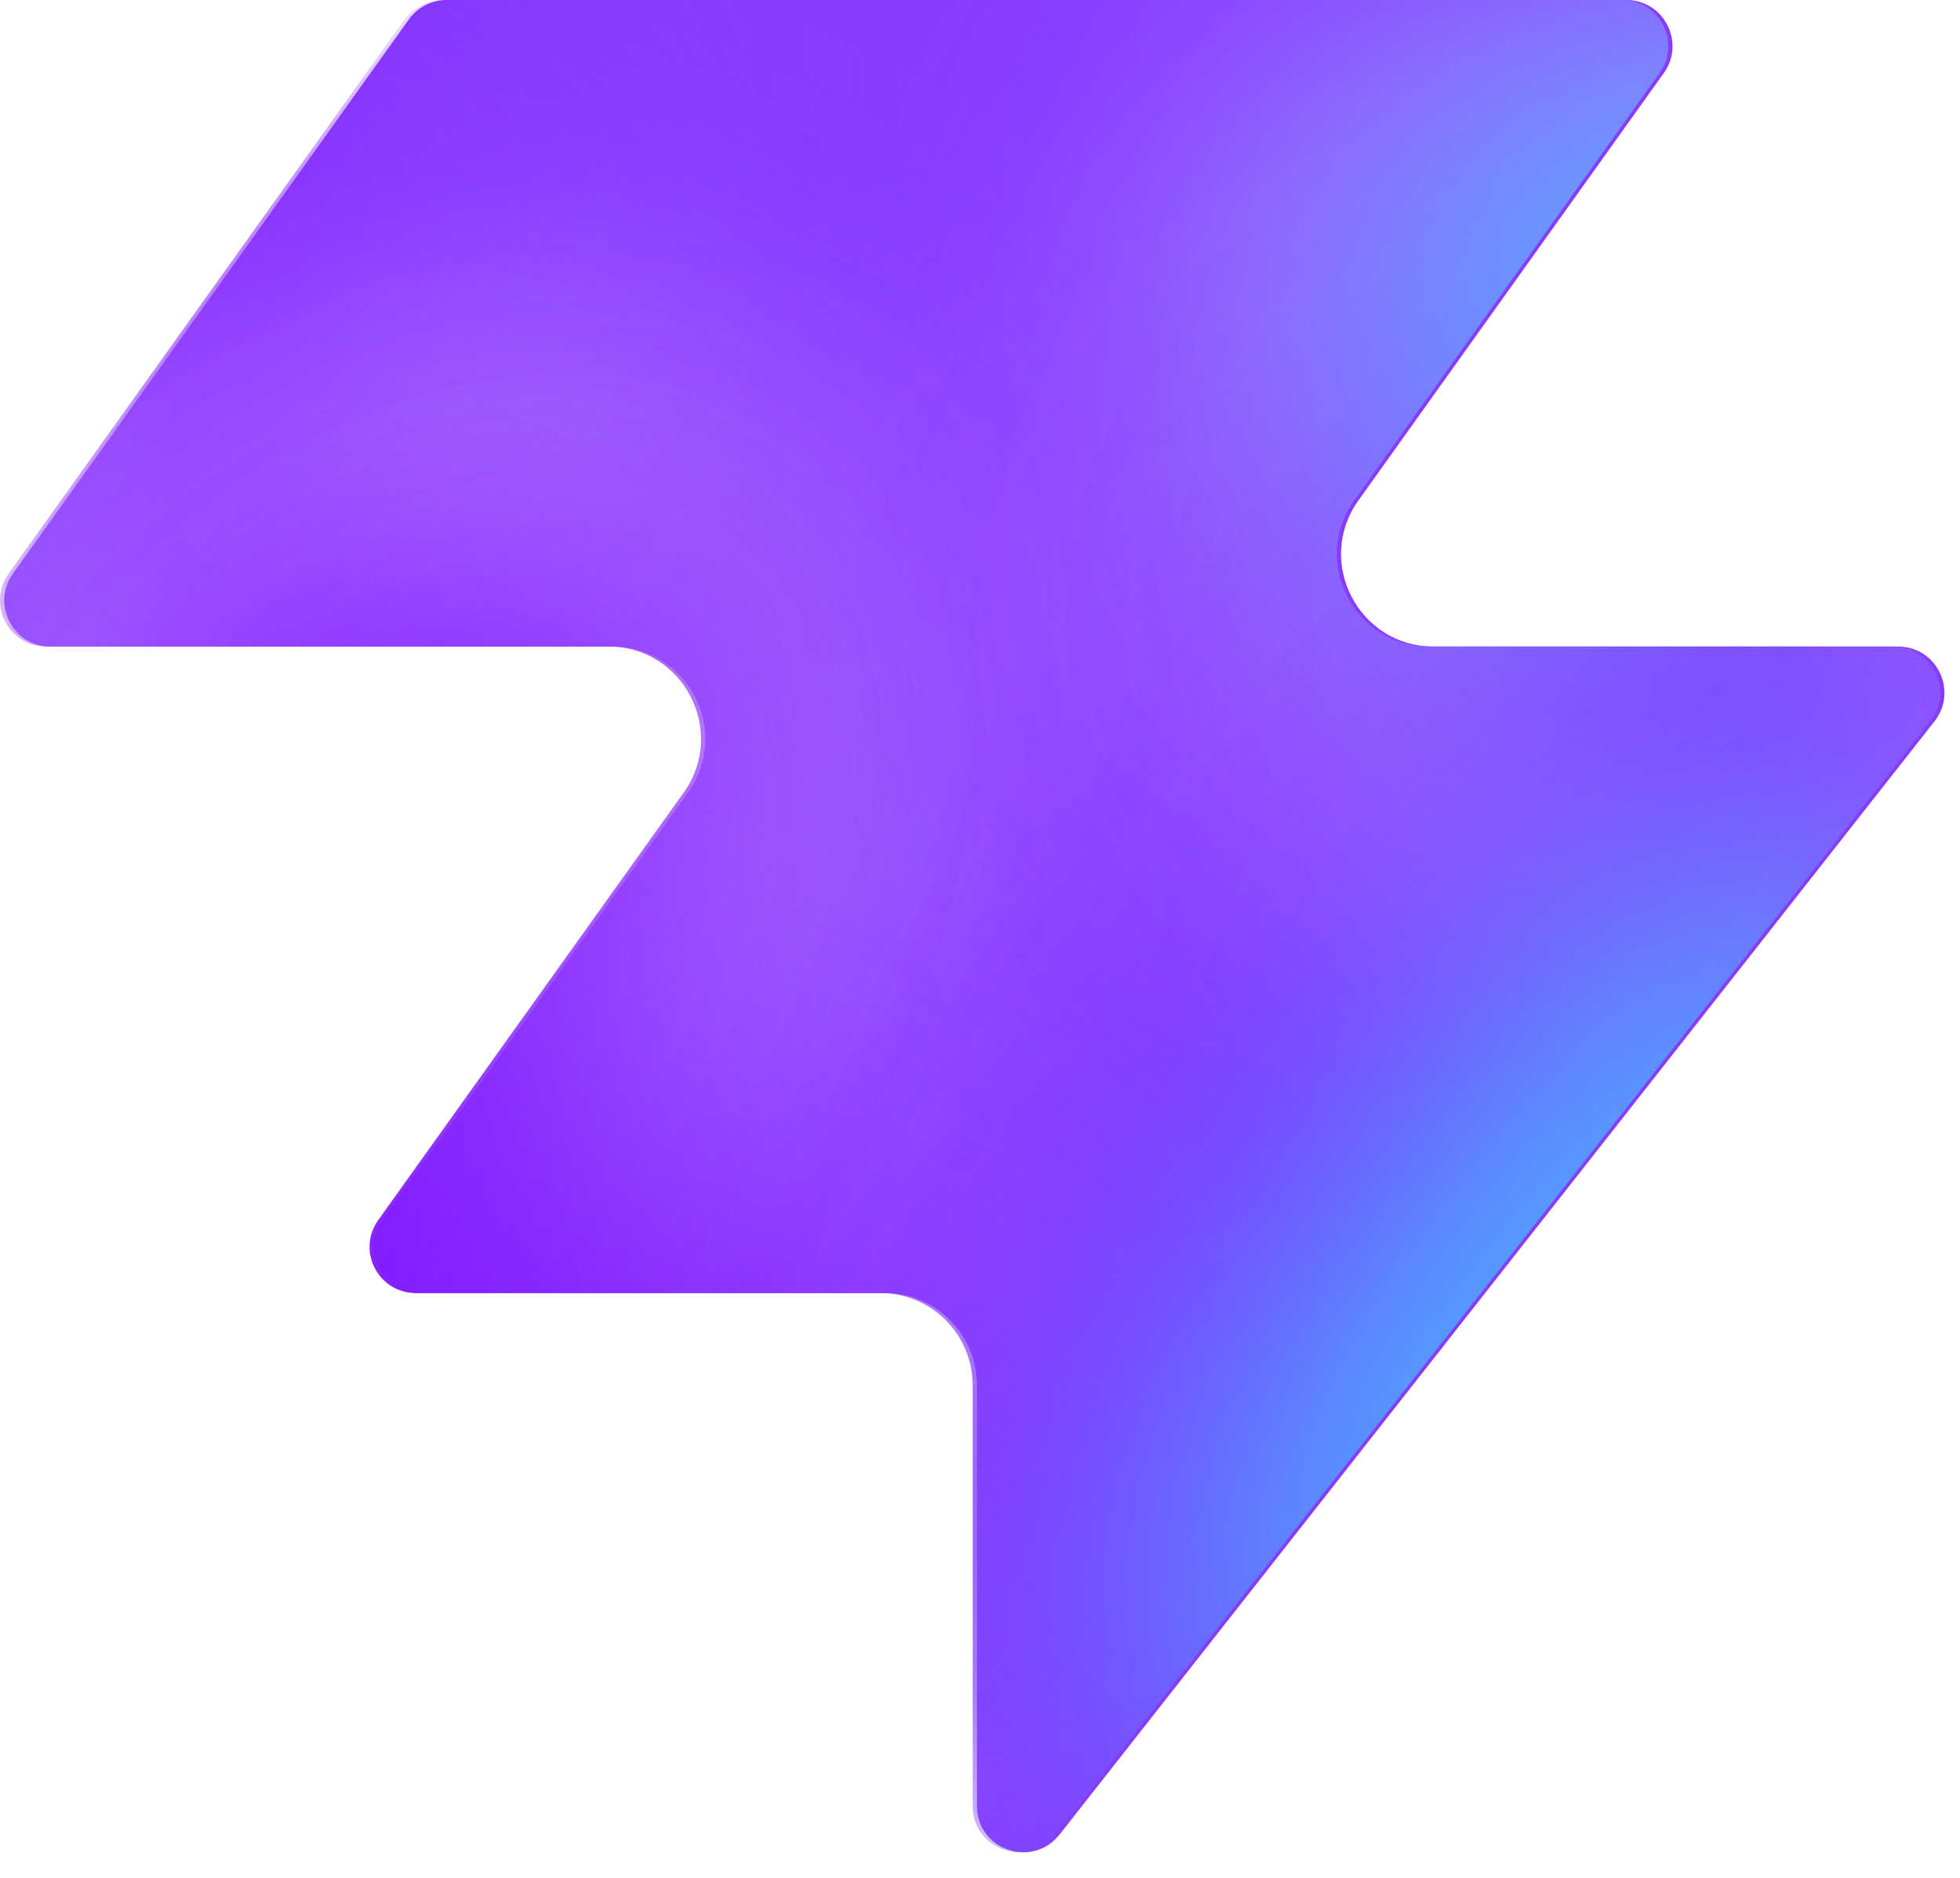
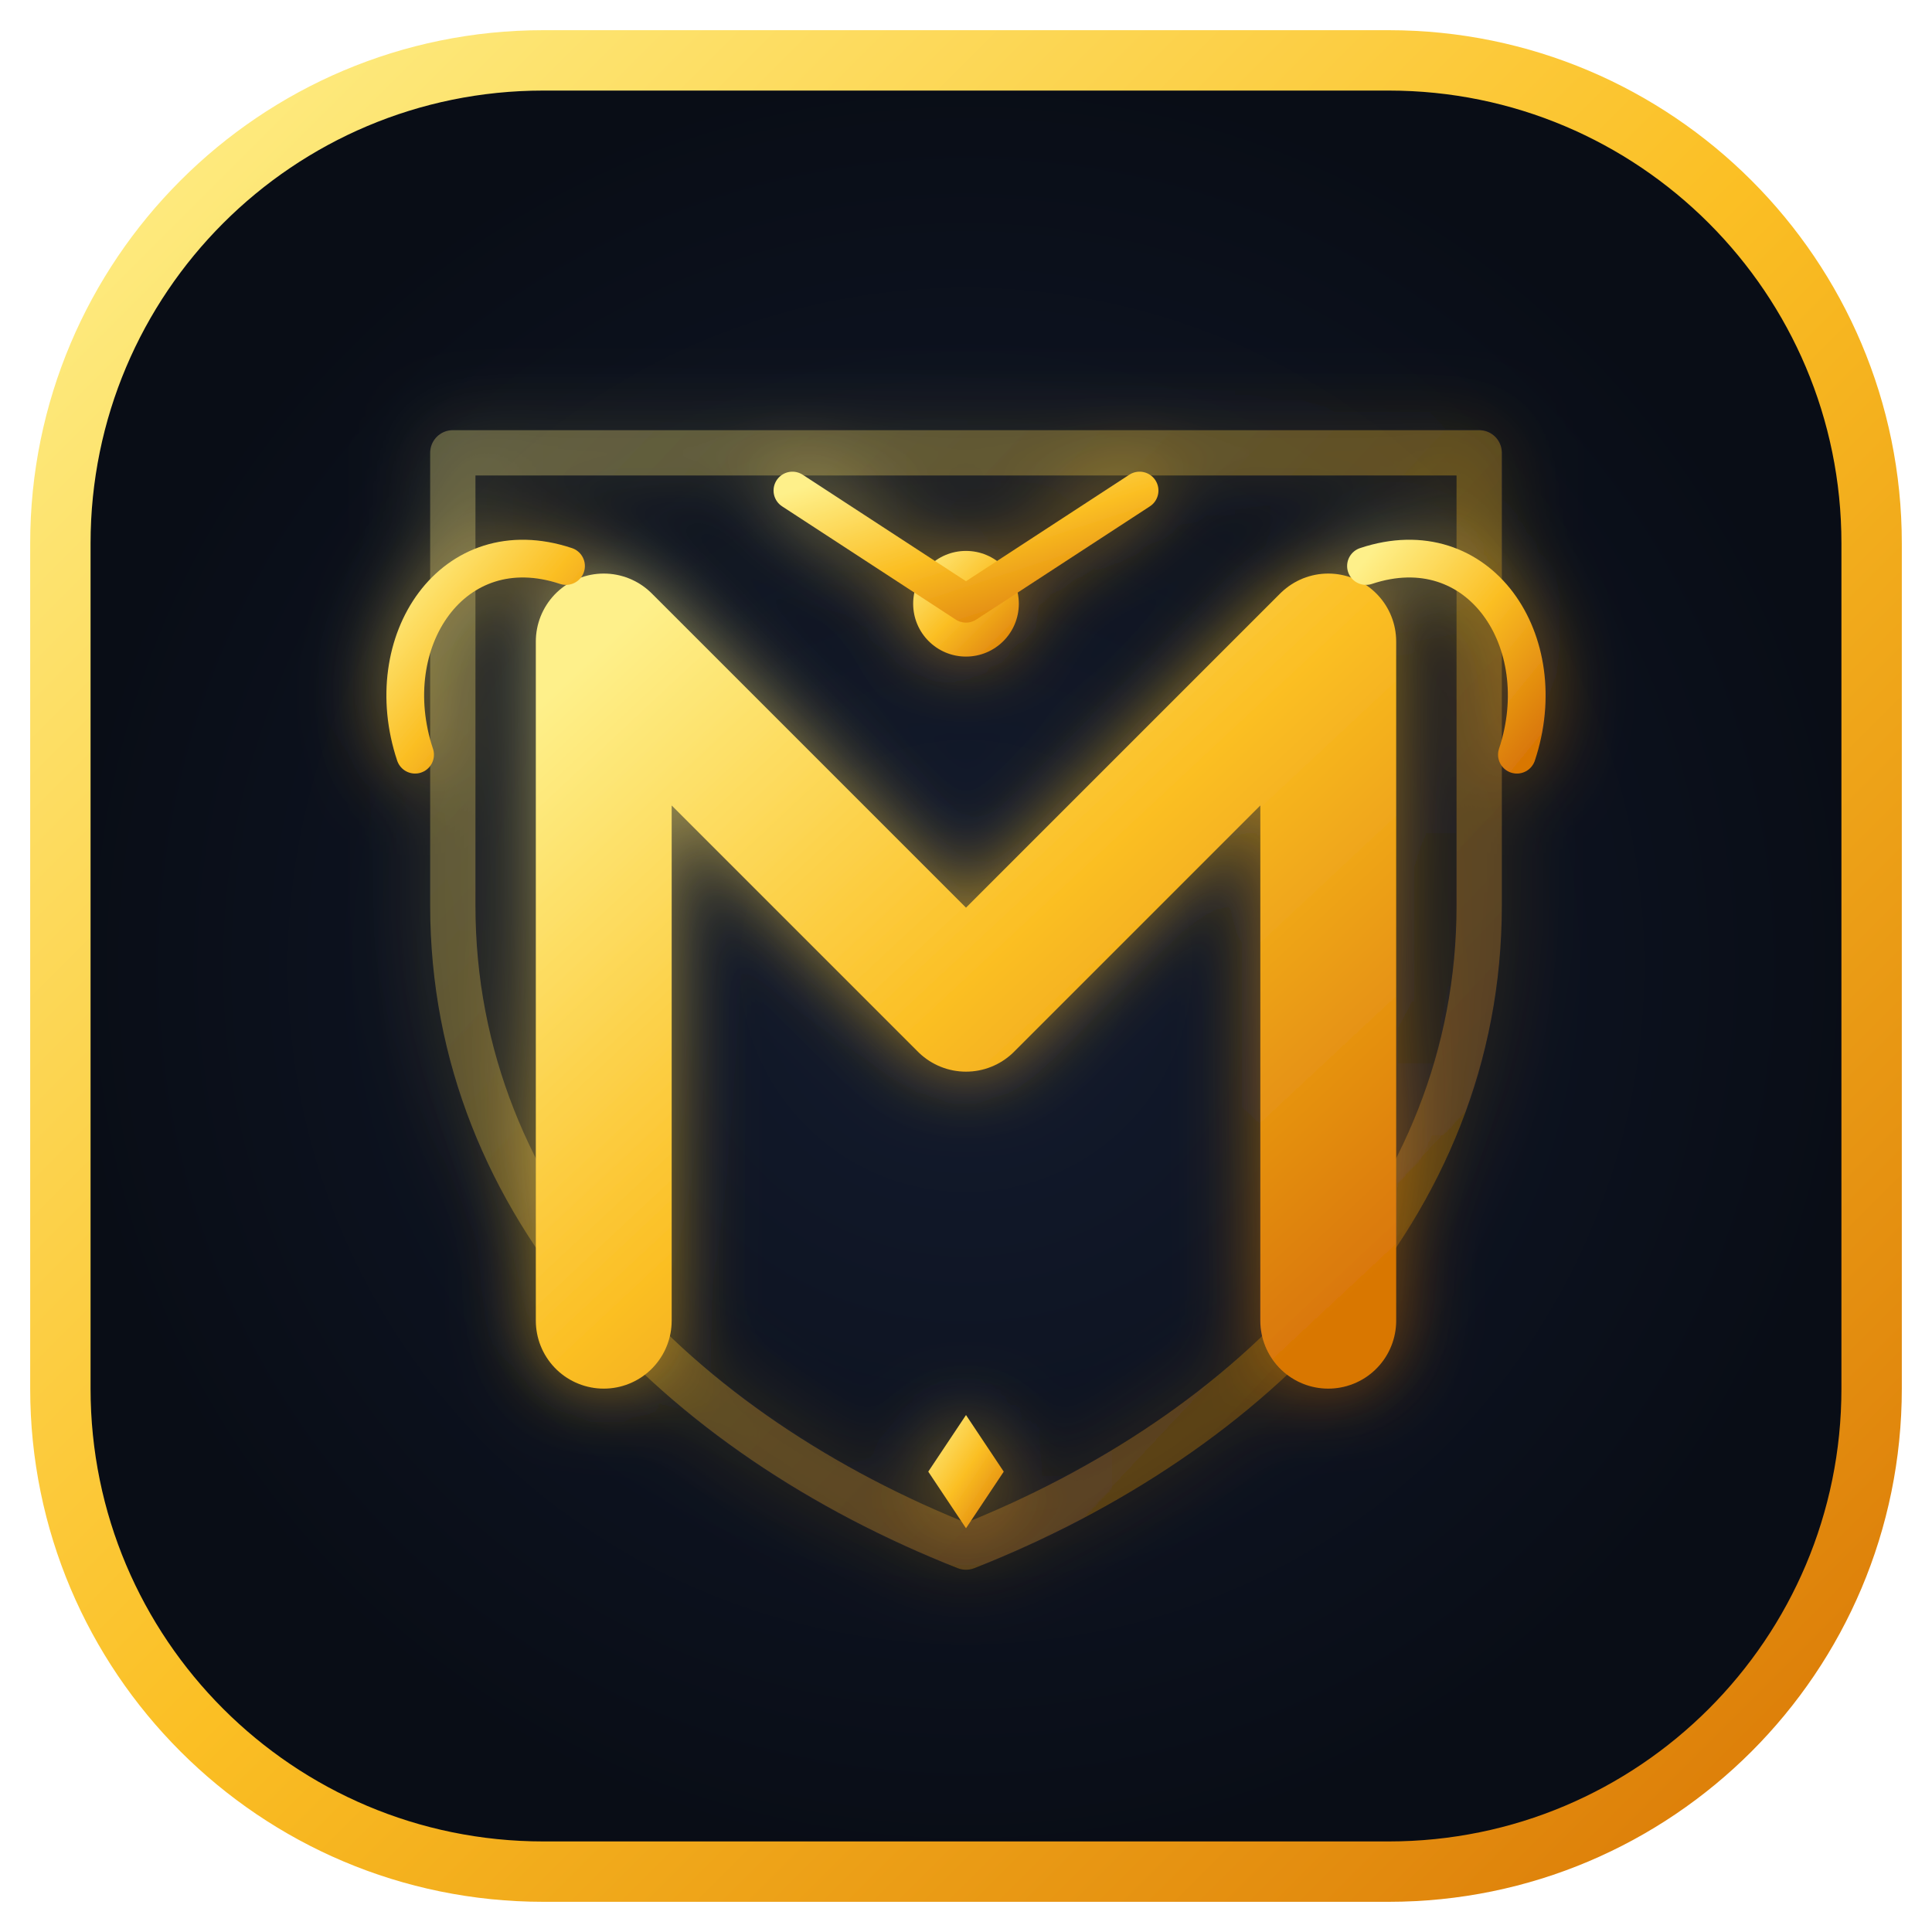
- <svg xmlns="http://www.w3.org/2000/svg" width="48" height="46" fill="none" viewBox="0 0 48 46">
-   <path fill="#863bff" d="M25.946 44.938c-.664.845-2.021.375-2.021-.698V33.937a2.26 2.26 0 0 0-2.262-2.262H10.287c-.92 0-1.456-1.04-.92-1.788l7.48-10.471c1.07-1.497 0-3.578-1.842-3.578H1.237c-.92 0-1.456-1.04-.92-1.788L10.013.474c.214-.297.556-.474.92-.474h28.894c.92 0 1.456 1.04.92 1.788l-7.48 10.471c-1.07 1.498 0 3.579 1.842 3.579h11.377c.943 0 1.473 1.088.89 1.83L25.947 44.94z" style="fill:#863bff;fill:color(display-p3 .525 .23 1);fill-opacity:1" />
-   <mask id="a" width="48" height="46" x="0" y="0" maskUnits="userSpaceOnUse" style="mask-type:alpha">
-     <path fill="#000" d="M25.842 44.938c-.664.844-2.021.375-2.021-.698V33.937a2.26 2.26 0 0 0-2.262-2.262H10.183c-.92 0-1.456-1.04-.92-1.788l7.48-10.471c1.07-1.498 0-3.579-1.842-3.579H1.133c-.92 0-1.456-1.04-.92-1.787L9.91.473c.214-.297.556-.474.92-.474h28.894c.92 0 1.456 1.04.92 1.788l-7.48 10.471c-1.07 1.498 0 3.578 1.842 3.578h11.377c.943 0 1.473 1.088.89 1.832L25.843 44.94z" style="fill:#000;fill-opacity:1" />
-   </mask>
-   <g mask="url(#a)">
-     <g filter="url(#b)">
-       <ellipse cx="5.508" cy="14.704" fill="#ede6ff" rx="5.508" ry="14.704" style="fill:#ede6ff;fill:color(display-p3 .927 .903 1);fill-opacity:1" transform="matrix(.00324 1 1 -.00324 -4.47 31.516)" />
-     </g>
-     <g filter="url(#c)">
-       <ellipse cx="10.399" cy="29.851" fill="#ede6ff" rx="10.399" ry="29.851" style="fill:#ede6ff;fill:color(display-p3 .927 .903 1);fill-opacity:1" transform="matrix(.00324 1 1 -.00324 -39.328 7.883)" />
-     </g>
-     <g filter="url(#d)">
-       <ellipse cx="5.508" cy="30.487" fill="#7e14ff" rx="5.508" ry="30.487" style="fill:#7e14ff;fill:color(display-p3 .492 .077 1);fill-opacity:1" transform="rotate(89.814 -25.913 -14.639)scale(1 -1)" />
-     </g>
-     <g filter="url(#e)">
-       <ellipse cx="5.508" cy="30.599" fill="#7e14ff" rx="5.508" ry="30.599" style="fill:#7e14ff;fill:color(display-p3 .492 .077 1);fill-opacity:1" transform="rotate(89.814 -32.644 -3.334)scale(1 -1)" />
-     </g>
-     <g filter="url(#f)">
-       <ellipse cx="5.508" cy="30.599" fill="#7e14ff" rx="5.508" ry="30.599" style="fill:#7e14ff;fill:color(display-p3 .492 .077 1);fill-opacity:1" transform="matrix(.00324 1 1 -.00324 -34.34 30.47)" />
-     </g>
-     <g filter="url(#g)">
-       <ellipse cx="14.072" cy="22.078" fill="#ede6ff" rx="14.072" ry="22.078" style="fill:#ede6ff;fill:color(display-p3 .927 .903 1);fill-opacity:1" transform="rotate(93.35 24.506 48.493)scale(-1 1)" />
-     </g>
-     <g filter="url(#h)">
-       <ellipse cx="3.47" cy="21.501" fill="#7e14ff" rx="3.47" ry="21.501" style="fill:#7e14ff;fill:color(display-p3 .492 .077 1);fill-opacity:1" transform="rotate(89.009 28.708 47.59)scale(-1 1)" />
-     </g>
-     <g filter="url(#i)">
-       <ellipse cx="3.47" cy="21.501" fill="#7e14ff" rx="3.47" ry="21.501" style="fill:#7e14ff;fill:color(display-p3 .492 .077 1);fill-opacity:1" transform="rotate(89.009 28.708 47.59)scale(-1 1)" />
-     </g>
-     <g filter="url(#j)">
-       <ellipse cx=".387" cy="8.972" fill="#7e14ff" rx="4.407" ry="29.108" style="fill:#7e14ff;fill:color(display-p3 .492 .077 1);fill-opacity:1" transform="rotate(39.51 .387 8.972)" />
-     </g>
-     <g filter="url(#k)">
-       <ellipse cx="47.523" cy="-6.092" fill="#7e14ff" rx="4.407" ry="29.108" style="fill:#7e14ff;fill:color(display-p3 .492 .077 1);fill-opacity:1" transform="rotate(37.892 47.523 -6.092)" />
-     </g>
-     <g filter="url(#l)">
-       <ellipse cx="41.412" cy="6.333" fill="#47bfff" rx="5.971" ry="9.665" style="fill:#47bfff;fill:color(display-p3 .28 .748 1);fill-opacity:1" transform="rotate(37.892 41.412 6.333)" />
-     </g>
-     <g filter="url(#m)">
-       <ellipse cx="-1.879" cy="38.332" fill="#7e14ff" rx="4.407" ry="29.108" style="fill:#7e14ff;fill:color(display-p3 .492 .077 1);fill-opacity:1" transform="rotate(37.892 -1.88 38.332)" />
-     </g>
-     <g filter="url(#n)">
-       <ellipse cx="-1.879" cy="38.332" fill="#7e14ff" rx="4.407" ry="29.108" style="fill:#7e14ff;fill:color(display-p3 .492 .077 1);fill-opacity:1" transform="rotate(37.892 -1.88 38.332)" />
-     </g>
-     <g filter="url(#o)">
-       <ellipse cx="35.651" cy="29.907" fill="#7e14ff" rx="4.407" ry="29.108" style="fill:#7e14ff;fill:color(display-p3 .492 .077 1);fill-opacity:1" transform="rotate(37.892 35.651 29.907)" />
-     </g>
-     <g filter="url(#p)">
-       <ellipse cx="38.418" cy="32.4" fill="#47bfff" rx="5.971" ry="15.297" style="fill:#47bfff;fill:color(display-p3 .28 .748 1);fill-opacity:1" transform="rotate(37.892 38.418 32.4)" />
-     </g>
-   </g>
+ <svg xmlns="http://www.w3.org/2000/svg" viewBox="0 0 512 512">
  <defs>
-     <filter id="b" width="60.045" height="41.654" x="-19.77" y="16.149" color-interpolation-filters="sRGB" filterUnits="userSpaceOnUse">
-       <feFlood flood-opacity="0" result="BackgroundImageFix" />
-       <feBlend in="SourceGraphic" in2="BackgroundImageFix" result="shape" />
-       <feGaussianBlur result="effect1_foregroundBlur_2002_17158" stdDeviation="7.659" />
-     </filter>
-     <filter id="c" width="90.34" height="51.437" x="-54.613" y="-7.533" color-interpolation-filters="sRGB" filterUnits="userSpaceOnUse">
-       <feFlood flood-opacity="0" result="BackgroundImageFix" />
-       <feBlend in="SourceGraphic" in2="BackgroundImageFix" result="shape" />
-       <feGaussianBlur result="effect1_foregroundBlur_2002_17158" stdDeviation="7.659" />
-     </filter>
-     <filter id="d" width="79.355" height="29.4" x="-49.64" y="2.03" color-interpolation-filters="sRGB" filterUnits="userSpaceOnUse">
-       <feFlood flood-opacity="0" result="BackgroundImageFix" />
-       <feBlend in="SourceGraphic" in2="BackgroundImageFix" result="shape" />
-       <feGaussianBlur result="effect1_foregroundBlur_2002_17158" stdDeviation="4.596" />
-     </filter>
-     <filter id="e" width="79.579" height="29.4" x="-45.045" y="20.029" color-interpolation-filters="sRGB" filterUnits="userSpaceOnUse">
-       <feFlood flood-opacity="0" result="BackgroundImageFix" />
-       <feBlend in="SourceGraphic" in2="BackgroundImageFix" result="shape" />
-       <feGaussianBlur result="effect1_foregroundBlur_2002_17158" stdDeviation="4.596" />
-     </filter>
-     <filter id="f" width="79.579" height="29.4" x="-43.513" y="21.178" color-interpolation-filters="sRGB" filterUnits="userSpaceOnUse">
-       <feFlood flood-opacity="0" result="BackgroundImageFix" />
-       <feBlend in="SourceGraphic" in2="BackgroundImageFix" result="shape" />
-       <feGaussianBlur result="effect1_foregroundBlur_2002_17158" stdDeviation="4.596" />
-     </filter>
-     <filter id="g" width="74.749" height="58.852" x="15.756" y="-17.901" color-interpolation-filters="sRGB" filterUnits="userSpaceOnUse">
-       <feFlood flood-opacity="0" result="BackgroundImageFix" />
-       <feBlend in="SourceGraphic" in2="BackgroundImageFix" result="shape" />
-       <feGaussianBlur result="effect1_foregroundBlur_2002_17158" stdDeviation="7.659" />
-     </filter>
-     <filter id="h" width="61.377" height="25.362" x="23.548" y="2.284" color-interpolation-filters="sRGB" filterUnits="userSpaceOnUse">
-       <feFlood flood-opacity="0" result="BackgroundImageFix" />
-       <feBlend in="SourceGraphic" in2="BackgroundImageFix" result="shape" />
-       <feGaussianBlur result="effect1_foregroundBlur_2002_17158" stdDeviation="4.596" />
-     </filter>
-     <filter id="i" width="61.377" height="25.362" x="23.548" y="2.284" color-interpolation-filters="sRGB" filterUnits="userSpaceOnUse">
-       <feFlood flood-opacity="0" result="BackgroundImageFix" />
-       <feBlend in="SourceGraphic" in2="BackgroundImageFix" result="shape" />
-       <feGaussianBlur result="effect1_foregroundBlur_2002_17158" stdDeviation="4.596" />
-     </filter>
-     <filter id="j" width="56.045" height="63.649" x="-27.636" y="-22.853" color-interpolation-filters="sRGB" filterUnits="userSpaceOnUse">
-       <feFlood flood-opacity="0" result="BackgroundImageFix" />
-       <feBlend in="SourceGraphic" in2="BackgroundImageFix" result="shape" />
-       <feGaussianBlur result="effect1_foregroundBlur_2002_17158" stdDeviation="4.596" />
-     </filter>
-     <filter id="k" width="54.814" height="64.646" x="20.116" y="-38.415" color-interpolation-filters="sRGB" filterUnits="userSpaceOnUse">
-       <feFlood flood-opacity="0" result="BackgroundImageFix" />
-       <feBlend in="SourceGraphic" in2="BackgroundImageFix" result="shape" />
-       <feGaussianBlur result="effect1_foregroundBlur_2002_17158" stdDeviation="4.596" />
-     </filter>
-     <filter id="l" width="33.541" height="35.313" x="24.641" y="-11.323" color-interpolation-filters="sRGB" filterUnits="userSpaceOnUse">
-       <feFlood flood-opacity="0" result="BackgroundImageFix" />
-       <feBlend in="SourceGraphic" in2="BackgroundImageFix" result="shape" />
-       <feGaussianBlur result="effect1_foregroundBlur_2002_17158" stdDeviation="4.596" />
-     </filter>
-     <filter id="m" width="54.814" height="64.646" x="-29.286" y="6.009" color-interpolation-filters="sRGB" filterUnits="userSpaceOnUse">
-       <feFlood flood-opacity="0" result="BackgroundImageFix" />
-       <feBlend in="SourceGraphic" in2="BackgroundImageFix" result="shape" />
-       <feGaussianBlur result="effect1_foregroundBlur_2002_17158" stdDeviation="4.596" />
-     </filter>
-     <filter id="n" width="54.814" height="64.646" x="-29.286" y="6.009" color-interpolation-filters="sRGB" filterUnits="userSpaceOnUse">
-       <feFlood flood-opacity="0" result="BackgroundImageFix" />
-       <feBlend in="SourceGraphic" in2="BackgroundImageFix" result="shape" />
-       <feGaussianBlur result="effect1_foregroundBlur_2002_17158" stdDeviation="4.596" />
-     </filter>
-     <filter id="o" width="54.814" height="64.646" x="8.244" y="-2.416" color-interpolation-filters="sRGB" filterUnits="userSpaceOnUse">
-       <feFlood flood-opacity="0" result="BackgroundImageFix" />
-       <feBlend in="SourceGraphic" in2="BackgroundImageFix" result="shape" />
-       <feGaussianBlur result="effect1_foregroundBlur_2002_17158" stdDeviation="4.596" />
-     </filter>
-     <filter id="p" width="39.409" height="43.623" x="18.713" y="10.588" color-interpolation-filters="sRGB" filterUnits="userSpaceOnUse">
-       <feFlood flood-opacity="0" result="BackgroundImageFix" />
-       <feBlend in="SourceGraphic" in2="BackgroundImageFix" result="shape" />
-       <feGaussianBlur result="effect1_foregroundBlur_2002_17158" stdDeviation="4.596" />
+     <radialGradient id="bg-glow" cx="50%" cy="50%" r="50%">
+       <stop offset="0%" stop-color="#131b2e" />
+       <stop offset="100%" stop-color="#090d16" />
+     </radialGradient>
+     <linearGradient id="gold-grad" x1="0" y1="0" x2="1" y2="1">
+       <stop offset="0%" stop-color="#fef08a" />
+       <stop offset="50%" stop-color="#fbbf24" />
+       <stop offset="100%" stop-color="#d97706" />
+     </linearGradient>
+     <filter id="gold-glow" x="-20%" y="-20%" width="140%" height="140%">
+       <feGaussianBlur stdDeviation="10" result="blur" />
+       <feComponentTransfer in="blur" result="glow1">
+         <feFuncA type="linear" slope="0.6" />
+       </feComponentTransfer>
+       <feMerge>
+         <feMergeNode in="glow1" />
+         <feMergeNode in="SourceGraphic" />
+       </feMerge>
    </filter>
  </defs>
+   <rect x="16" y="16" width="480" height="480" rx="128" fill="url(#bg-glow)" stroke="url(#gold-grad)" stroke-width="16" />
+   <g filter="url(#gold-glow)">
+     <path d="M120 120 h272 v120 c0 80-60 140-136 170 C180 380 120 320 120 240 Z" fill="none" stroke="url(#gold-grad)" stroke-width="12" stroke-linejoin="round" opacity="0.3" />
+     <path d="M160 350 V170 L256 266 L352 170 V350" fill="none" stroke="url(#gold-grad)" stroke-width="36" stroke-linecap="round" stroke-linejoin="round" />
+     <circle cx="256" cy="160" r="14" fill="url(#gold-grad)" />
+     <path d="M210 130 L256 160 L302 130" fill="none" stroke="url(#gold-grad)" stroke-width="10" stroke-linecap="round" stroke-linejoin="round" />
+     <path d="M110 200 c-10-30 10-60 40-50" fill="none" stroke="url(#gold-grad)" stroke-width="10" stroke-linecap="round" />
+     <path d="M402 200 c10-30-10-60-40-50" fill="none" stroke="url(#gold-grad)" stroke-width="10" stroke-linecap="round" />
+     <path d="M246 390 L256 405 L266 390 L256 375 Z" fill="url(#gold-grad)" />
+   </g>
</svg>
